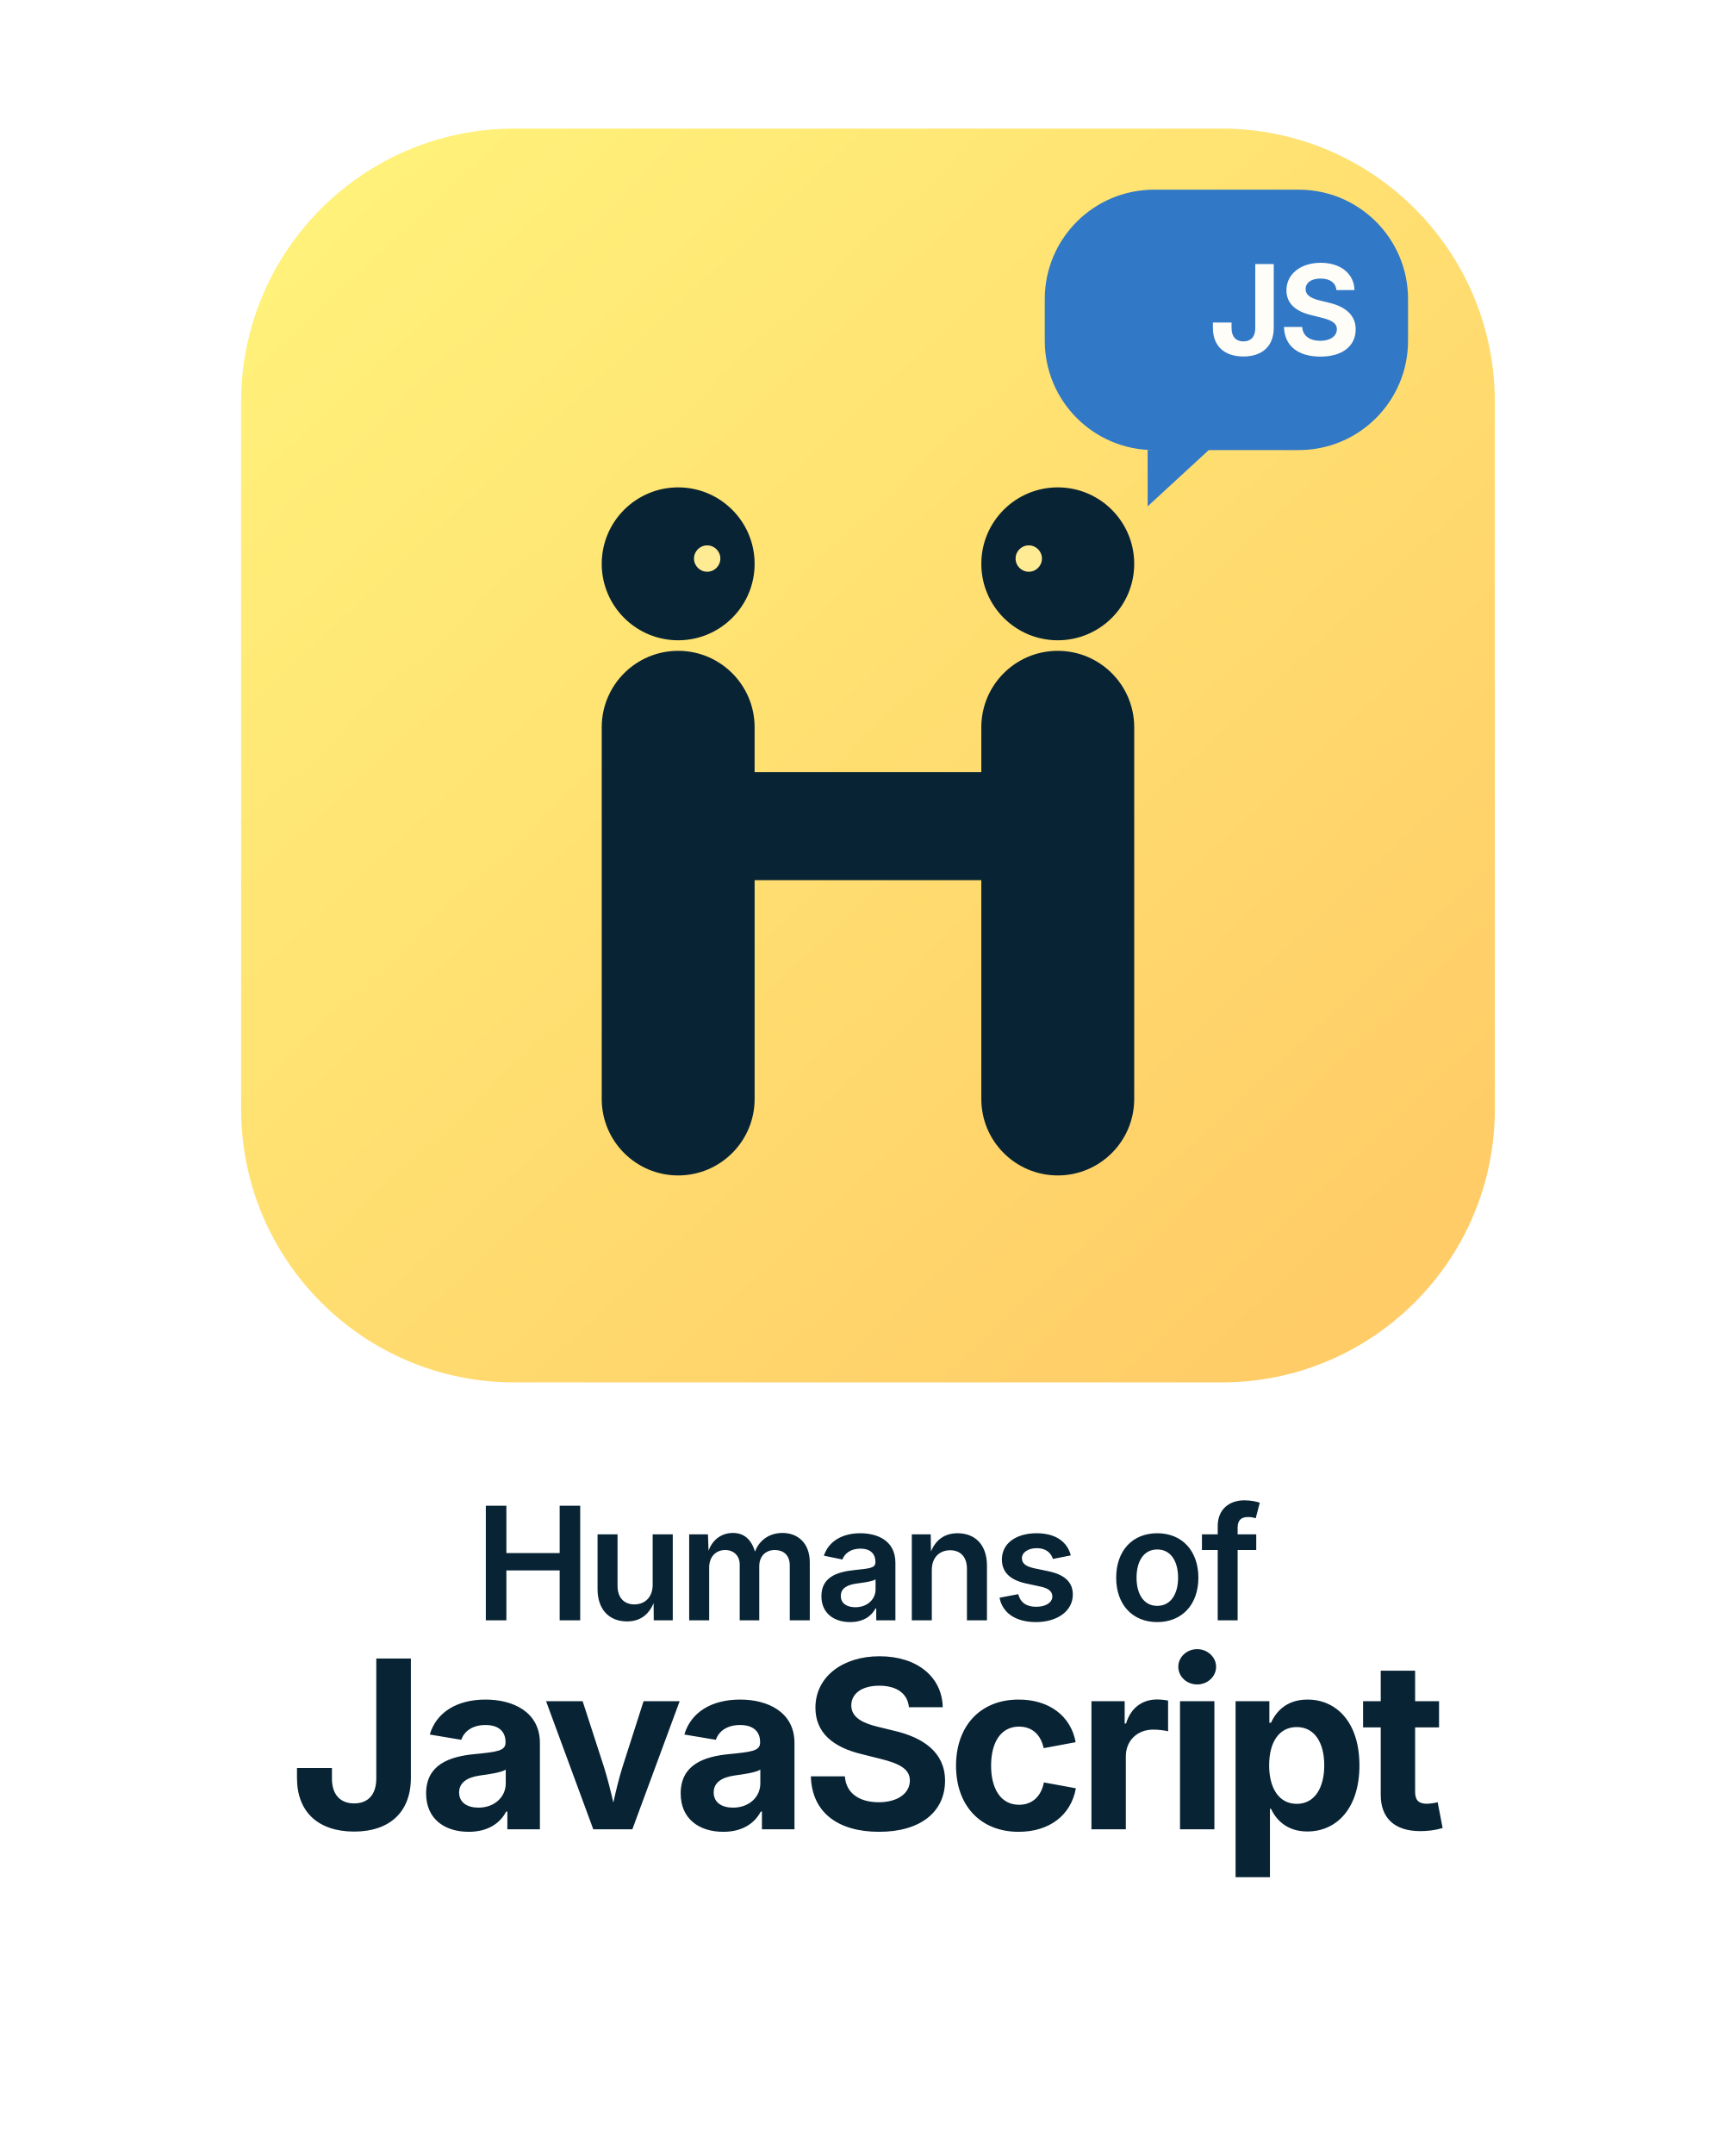
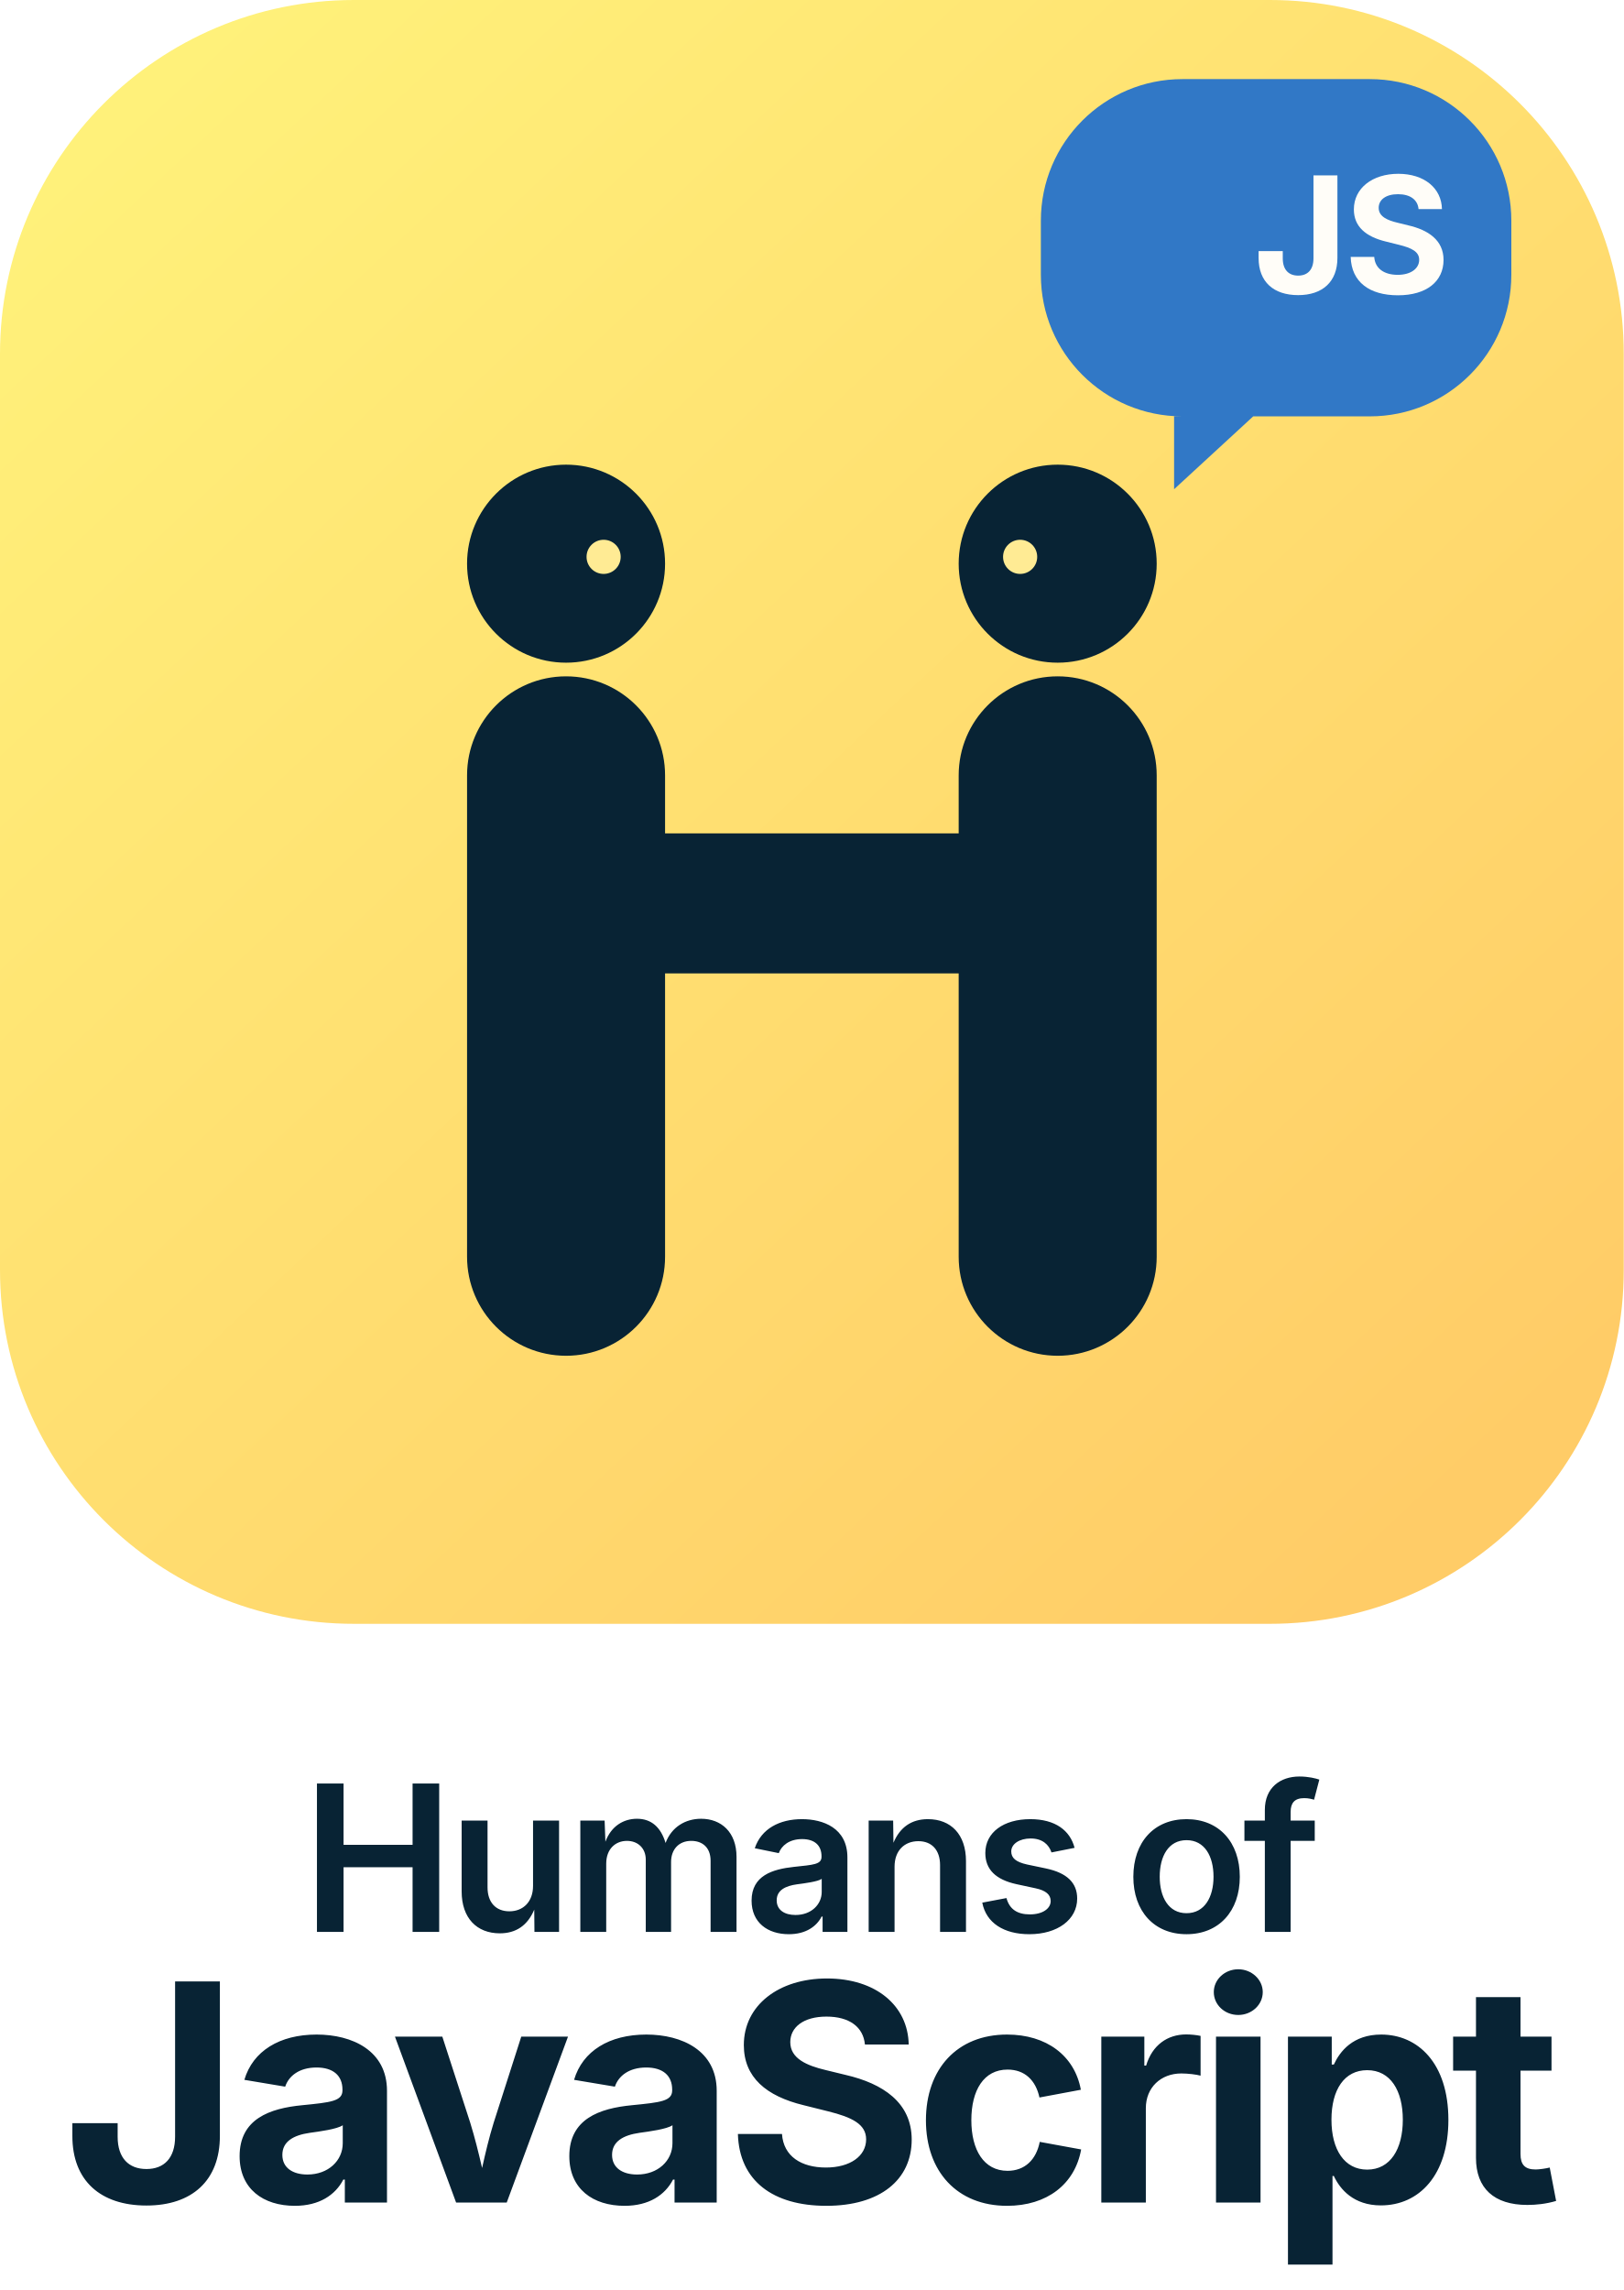
- <svg xmlns="http://www.w3.org/2000/svg" viewBox="0 0 1080 1340" fill="none" role="img" aria-label="Humans of JavaScript">
+ <svg xmlns="http://www.w3.org/2000/svg" viewBox="150 80 780 1100" fill="none" role="img" aria-label="Humans of JavaScript">
  <defs>
    <linearGradient id="hojTileVertical" x1="204" y1="136" x2="836" y2="812" gradientUnits="userSpaceOnUse">
      <stop stop-color="#FFF17A" />
      <stop offset="1" stop-color="#FFCC67" />
    </linearGradient>
  </defs>
  <rect x="150" y="80" width="780" height="780" rx="170" fill="url(#hojTileVertical)" />
  <g transform="translate(540 500) scale(0.82) translate(-540 -470)">
    <g fill="#082334">
      <circle cx="396" cy="288" r="58" />
      <circle cx="684" cy="288" r="58" />
      <rect x="338" y="354" width="116" height="398" rx="58" />
      <rect x="626" y="354" width="116" height="398" rx="58" />
      <rect x="396" y="446" width="288" height="82" rx="41" />
    </g>
    <circle cx="418" cy="284" r="10" fill="#FFEB94" />
    <circle cx="662" cy="284" r="10" fill="#FFEB94" />
  </g>
  <path d="M650 118H808C845.555 118 876 148.445 876 186V212C876 249.555 845.555 280 808 280H752L714 315V280H718C680.445 280 650 249.555 650 212V186C650 148.445 680.445 118 718 118H650Z" fill="#3178C6" />
  <text x="752" y="221" fill="#FFFDF8" font-family="Sora, Inter, 'Trebuchet MS', sans-serif" font-size="78" font-weight="700" letter-spacing="-2">JS</text>
  <text x="540" y="1008" text-anchor="middle" fill="#082334" font-family="Sora, Inter, 'Trebuchet MS', sans-serif" font-size="98" font-weight="600" letter-spacing="-3">Humans of</text>
  <text x="540" y="1138" text-anchor="middle" fill="#082334" font-family="Sora, Inter, 'Trebuchet MS', sans-serif" font-size="146" font-weight="700" letter-spacing="-5">JavaScript</text>
</svg>
